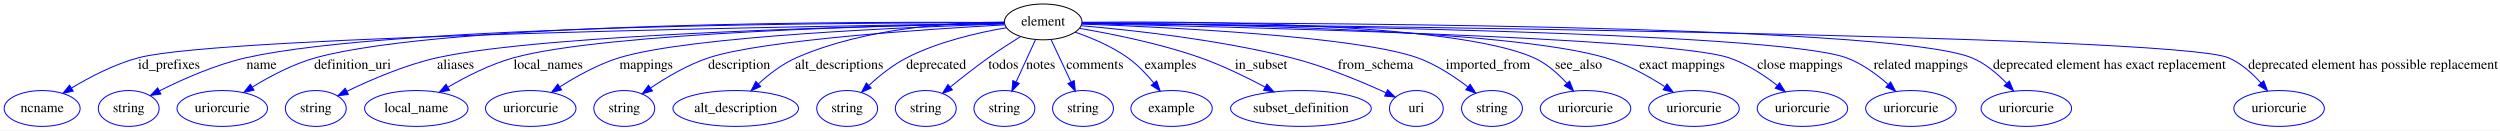
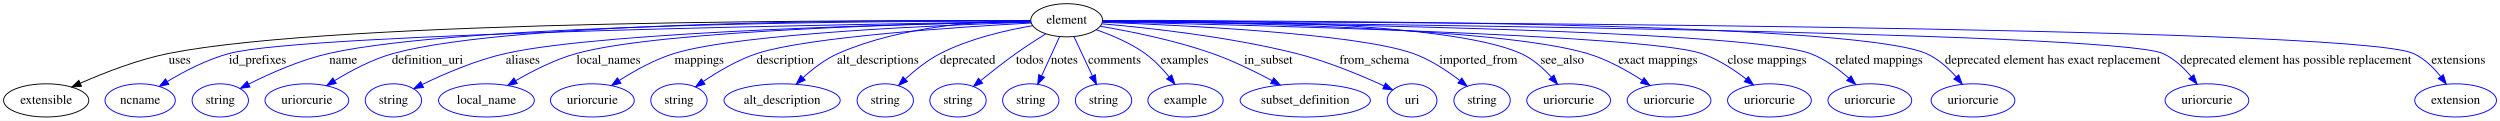
- <svg xmlns="http://www.w3.org/2000/svg" width="2512pt" height="131pt" viewBox="0.00 0.00 2512.35 131.00">
+ <svg xmlns="http://www.w3.org/2000/svg" width="2714pt" height="131pt" viewBox="0.00 0.00 2714.34 131.00">
  <g id="graph0" class="graph" transform="scale(1 1) rotate(0) translate(4 127)">
-     <polygon fill="white" stroke="transparent" points="-4,4 -4,-127 2508.35,-127 2508.35,4 -4,4" />
+     <polygon fill="white" stroke="transparent" points="-4,4 -4,-127 2710.34,-127 2710.34,4 -4,4" />
    <g id="node1" class="node">
-       <ellipse fill="none" stroke="black" cx="1044.35" cy="-105" rx="38.99" ry="18" />
-       <text text-anchor="middle" x="1044.35" y="-101.3" font-family="Times,serif" font-size="14.00">element</text>
+       <ellipse fill="none" stroke="black" cx="1154.15" cy="-105" rx="38.99" ry="18" />
+       <text text-anchor="middle" x="1154.15" y="-101.3" font-family="Times,serif" font-size="14.00">element</text>
    </g>
    <g id="node2" class="node">
-       <ellipse fill="none" stroke="blue" cx="38.35" cy="-18" rx="38.19" ry="18" />
-       <text text-anchor="middle" x="38.35" y="-14.3" font-family="Times,serif" font-size="14.00">ncname</text>
+       <ellipse fill="none" stroke="black" cx="46.15" cy="-18" rx="46.29" ry="18" />
+       <text text-anchor="middle" x="46.15" y="-14.3" font-family="Times,serif" font-size="14.00">extensible</text>
    </g>
    <g id="edge1" class="edge">
-       <path fill="none" stroke="blue" d="M1005.27,-103.5C842.14,-101.25 220.16,-91.31 135.35,-69 111.26,-62.66 86.32,-49.65 67.77,-38.48" />
-       <polygon fill="blue" stroke="blue" points="69.55,-35.47 59.2,-33.19 65.87,-41.42 69.55,-35.47" />
-       <text text-anchor="middle" x="165.85" y="-57.8" font-family="Times,serif" font-size="14.00">id_prefixes</text>
+       <path fill="none" stroke="black" d="M1115.02,-104.28C956.62,-105.14 362.77,-105.79 179.15,-69 145.54,-62.27 109.24,-48.11 83.06,-36.58" />
+       <polygon fill="black" stroke="black" points="84.46,-33.37 73.9,-32.47 81.59,-39.76 84.46,-33.37" />
+       <text text-anchor="middle" x="191.15" y="-57.8" font-family="Times,serif" font-size="14.00">uses</text>
    </g>
    <g id="node3" class="node">
-       <ellipse fill="none" stroke="blue" cx="125.35" cy="-18" rx="30.59" ry="18" />
-       <text text-anchor="middle" x="125.35" y="-14.3" font-family="Times,serif" font-size="14.00">string</text>
+       <ellipse fill="none" stroke="blue" cx="148.15" cy="-18" rx="38.19" ry="18" />
+       <text text-anchor="middle" x="148.15" y="-14.3" font-family="Times,serif" font-size="14.00">ncname</text>
    </g>
    <g id="edge2" class="edge">
-       <path fill="none" stroke="blue" d="M1004.98,-104.12C864.86,-104.28 390.84,-102.28 243.35,-69 212.44,-62.03 179.41,-47.34 156.18,-35.68" />
-       <polygon fill="blue" stroke="blue" points="157.67,-32.51 147.17,-31.06 154.47,-38.74 157.67,-32.51" />
-       <text text-anchor="middle" x="258.85" y="-57.8" font-family="Times,serif" font-size="14.00">name</text>
+       <path fill="none" stroke="blue" d="M1115.06,-103.5C951.94,-101.25 329.96,-91.31 245.15,-69 221.05,-62.66 196.12,-49.65 177.57,-38.48" />
+       <polygon fill="blue" stroke="blue" points="179.35,-35.47 169,-33.19 175.67,-41.42 179.35,-35.47" />
+       <text text-anchor="middle" x="275.65" y="-57.8" font-family="Times,serif" font-size="14.00">id_prefixes</text>
    </g>
    <g id="node4" class="node">
-       <ellipse fill="none" stroke="blue" cx="219.35" cy="-18" rx="45.49" ry="18" />
-       <text text-anchor="middle" x="219.35" y="-14.3" font-family="Times,serif" font-size="14.00">uriorcurie</text>
+       <ellipse fill="none" stroke="blue" cx="235.15" cy="-18" rx="30.59" ry="18" />
+       <text text-anchor="middle" x="235.15" y="-14.3" font-family="Times,serif" font-size="14.00">string</text>
    </g>
    <g id="edge3" class="edge">
-       <path fill="none" stroke="blue" d="M1005.16,-104.37C873.12,-105.29 445.35,-105.3 313.35,-69 290.73,-62.78 267.44,-50.44 249.7,-39.58" />
-       <polygon fill="blue" stroke="blue" points="251.29,-36.45 240.97,-34.08 247.56,-42.37 251.29,-36.45" />
-       <text text-anchor="middle" x="350.35" y="-57.8" font-family="Times,serif" font-size="14.00">definition_uri</text>
+       <path fill="none" stroke="blue" d="M1114.78,-104.12C974.66,-104.28 500.64,-102.28 353.15,-69 322.24,-62.03 289.21,-47.34 265.98,-35.68" />
+       <polygon fill="blue" stroke="blue" points="267.47,-32.51 256.97,-31.06 264.27,-38.74 267.47,-32.51" />
+       <text text-anchor="middle" x="368.65" y="-57.8" font-family="Times,serif" font-size="14.00">name</text>
    </g>
    <g id="node5" class="node">
-       <ellipse fill="none" stroke="blue" cx="313.35" cy="-18" rx="30.59" ry="18" />
-       <text text-anchor="middle" x="313.35" y="-14.3" font-family="Times,serif" font-size="14.00">string</text>
+       <ellipse fill="none" stroke="blue" cx="329.15" cy="-18" rx="45.49" ry="18" />
+       <text text-anchor="middle" x="329.15" y="-14.3" font-family="Times,serif" font-size="14.00">uriorcurie</text>
    </g>
    <g id="edge4" class="edge">
-       <path fill="none" stroke="blue" d="M1005.45,-103.41C889.02,-101.39 544.64,-93.44 435.35,-69 403.2,-61.81 368.65,-46.91 344.55,-35.23" />
-       <polygon fill="blue" stroke="blue" points="346.05,-32.07 335.53,-30.78 342.95,-38.35 346.05,-32.07" />
-       <text text-anchor="middle" x="453.85" y="-57.8" font-family="Times,serif" font-size="14.00">aliases</text>
+       <path fill="none" stroke="blue" d="M1114.96,-104.37C982.91,-105.29 555.15,-105.3 423.15,-69 400.53,-62.78 377.24,-50.44 359.5,-39.58" />
+       <polygon fill="blue" stroke="blue" points="361.09,-36.45 350.77,-34.08 357.36,-42.37 361.09,-36.45" />
+       <text text-anchor="middle" x="460.15" y="-57.8" font-family="Times,serif" font-size="14.00">definition_uri</text>
    </g>
    <g id="node6" class="node">
-       <ellipse fill="none" stroke="blue" cx="414.35" cy="-18" rx="51.99" ry="18" />
-       <text text-anchor="middle" x="414.35" y="-14.3" font-family="Times,serif" font-size="14.00">local_name</text>
+       <ellipse fill="none" stroke="blue" cx="423.15" cy="-18" rx="30.59" ry="18" />
+       <text text-anchor="middle" x="423.15" y="-14.3" font-family="Times,serif" font-size="14.00">string</text>
    </g>
    <g id="edge5" class="edge">
-       <path fill="none" stroke="blue" d="M1005.42,-103.47C899.06,-101.71 605.27,-94.59 512.35,-69 488.93,-62.55 464.59,-50.17 446.02,-39.34" />
-       <polygon fill="blue" stroke="blue" points="447.78,-36.31 437.4,-34.18 444.19,-42.32 447.78,-36.31" />
-       <text text-anchor="middle" x="546.85" y="-57.8" font-family="Times,serif" font-size="14.00">local_names</text>
+       <path fill="none" stroke="blue" d="M1115.25,-103.41C998.82,-101.39 654.44,-93.44 545.15,-69 513,-61.81 478.45,-46.91 454.35,-35.23" />
+       <polygon fill="blue" stroke="blue" points="455.85,-32.07 445.33,-30.78 452.75,-38.35 455.85,-32.07" />
+       <text text-anchor="middle" x="563.65" y="-57.8" font-family="Times,serif" font-size="14.00">aliases</text>
    </g>
    <g id="node7" class="node">
-       <ellipse fill="none" stroke="blue" cx="529.35" cy="-18" rx="45.49" ry="18" />
-       <text text-anchor="middle" x="529.35" y="-14.3" font-family="Times,serif" font-size="14.00">uriorcurie</text>
+       <ellipse fill="none" stroke="blue" cx="524.15" cy="-18" rx="51.99" ry="18" />
+       <text text-anchor="middle" x="524.15" y="-14.3" font-family="Times,serif" font-size="14.00">local_name</text>
    </g>
    <g id="edge6" class="edge">
-       <path fill="none" stroke="blue" d="M1005.38,-102.92C914.37,-100.07 690.11,-90.96 618.35,-69 597.18,-62.52 575.49,-50.47 558.82,-39.82" />
-       <polygon fill="blue" stroke="blue" points="560.39,-36.66 550.11,-34.09 556.54,-42.51 560.39,-36.66" />
-       <text text-anchor="middle" x="645.35" y="-57.8" font-family="Times,serif" font-size="14.00">mappings</text>
+       <path fill="none" stroke="blue" d="M1115.22,-103.47C1008.86,-101.71 715.07,-94.59 622.15,-69 598.72,-62.55 574.39,-50.17 555.82,-39.34" />
+       <polygon fill="blue" stroke="blue" points="557.58,-36.31 547.2,-34.18 553.99,-42.32 557.58,-36.31" />
+       <text text-anchor="middle" x="656.65" y="-57.8" font-family="Times,serif" font-size="14.00">local_names</text>
    </g>
    <g id="node8" class="node">
-       <ellipse fill="none" stroke="blue" cx="623.35" cy="-18" rx="30.59" ry="18" />
-       <text text-anchor="middle" x="623.35" y="-14.3" font-family="Times,serif" font-size="14.00">string</text>
+       <ellipse fill="none" stroke="blue" cx="639.15" cy="-18" rx="45.49" ry="18" />
+       <text text-anchor="middle" x="639.15" y="-14.3" font-family="Times,serif" font-size="14.00">uriorcurie</text>
    </g>
    <g id="edge7" class="edge">
-       <path fill="none" stroke="blue" d="M1005.75,-102.04C929.61,-97.85 762.74,-86.89 708.35,-69 687.35,-62.09 665.92,-49.44 649.82,-38.59" />
-       <polygon fill="blue" stroke="blue" points="651.68,-35.62 641.47,-32.79 647.69,-41.37 651.68,-35.62" />
-       <text text-anchor="middle" x="738.85" y="-57.8" font-family="Times,serif" font-size="14.00">description</text>
+       <path fill="none" stroke="blue" d="M1115.18,-102.92C1024.17,-100.07 799.9,-90.96 728.15,-69 706.98,-62.52 685.29,-50.47 668.62,-39.82" />
+       <polygon fill="blue" stroke="blue" points="670.19,-36.66 659.91,-34.09 666.34,-42.51 670.19,-36.66" />
+       <text text-anchor="middle" x="755.15" y="-57.8" font-family="Times,serif" font-size="14.00">mappings</text>
    </g>
    <g id="node9" class="node">
-       <ellipse fill="none" stroke="blue" cx="735.35" cy="-18" rx="63.09" ry="18" />
-       <text text-anchor="middle" x="735.35" y="-14.3" font-family="Times,serif" font-size="14.00">alt_description</text>
+       <ellipse fill="none" stroke="blue" cx="733.15" cy="-18" rx="30.59" ry="18" />
+       <text text-anchor="middle" x="733.15" y="-14.3" font-family="Times,serif" font-size="14.00">string</text>
    </g>
    <g id="edge8" class="edge">
-       <path fill="none" stroke="blue" d="M1005.2,-104.88C954.79,-104.61 865.43,-99.31 796.35,-69 782.22,-62.8 768.71,-52.38 758.02,-42.64" />
-       <polygon fill="blue" stroke="blue" points="760.42,-40.1 750.76,-35.75 755.6,-45.17 760.42,-40.1" />
-       <text text-anchor="middle" x="839.35" y="-57.8" font-family="Times,serif" font-size="14.00">alt_descriptions</text>
+       <path fill="none" stroke="blue" d="M1115.55,-102.04C1039.41,-97.85 872.54,-86.89 818.15,-69 797.15,-62.09 775.72,-49.44 759.62,-38.59" />
+       <polygon fill="blue" stroke="blue" points="761.48,-35.62 751.27,-32.79 757.49,-41.37 761.48,-35.62" />
+       <text text-anchor="middle" x="848.65" y="-57.8" font-family="Times,serif" font-size="14.00">description</text>
    </g>
    <g id="node10" class="node">
-       <ellipse fill="none" stroke="blue" cx="847.35" cy="-18" rx="30.59" ry="18" />
-       <text text-anchor="middle" x="847.35" y="-14.3" font-family="Times,serif" font-size="14.00">string</text>
+       <ellipse fill="none" stroke="blue" cx="845.15" cy="-18" rx="63.09" ry="18" />
+       <text text-anchor="middle" x="845.15" y="-14.3" font-family="Times,serif" font-size="14.00">alt_description</text>
    </g>
    <g id="edge9" class="edge">
-       <path fill="none" stroke="blue" d="M1007.29,-99.1C978.79,-94.28 939.04,-85.2 907.35,-69 893.49,-61.92 880,-51.14 869.33,-41.4" />
-       <polygon fill="blue" stroke="blue" points="871.43,-38.57 861.77,-34.23 866.62,-43.65 871.43,-38.57" />
-       <text text-anchor="middle" x="936.85" y="-57.8" font-family="Times,serif" font-size="14.00">deprecated</text>
+       <path fill="none" stroke="blue" d="M1115,-104.88C1064.59,-104.61 975.23,-99.31 906.15,-69 892.02,-62.8 878.51,-52.38 867.82,-42.64" />
+       <polygon fill="blue" stroke="blue" points="870.22,-40.1 860.56,-35.75 865.4,-45.17 870.22,-40.1" />
+       <text text-anchor="middle" x="949.15" y="-57.8" font-family="Times,serif" font-size="14.00">alt_descriptions</text>
    </g>
    <g id="node11" class="node">
-       <ellipse fill="none" stroke="blue" cx="926.35" cy="-18" rx="30.59" ry="18" />
-       <text text-anchor="middle" x="926.35" y="-14.3" font-family="Times,serif" font-size="14.00">string</text>
+       <ellipse fill="none" stroke="blue" cx="957.15" cy="-18" rx="30.59" ry="18" />
+       <text text-anchor="middle" x="957.15" y="-14.3" font-family="Times,serif" font-size="14.00">string</text>
    </g>
    <g id="edge10" class="edge">
-       <path fill="none" stroke="blue" d="M1021.52,-90.22C1011.49,-83.97 999.67,-76.35 989.35,-69 976.35,-59.74 962.4,-48.79 950.95,-39.5" />
-       <polygon fill="blue" stroke="blue" points="953.05,-36.69 943.09,-33.07 948.61,-42.11 953.05,-36.69" />
-       <text text-anchor="middle" x="1004.35" y="-57.8" font-family="Times,serif" font-size="14.00">todos</text>
+       <path fill="none" stroke="blue" d="M1117.09,-99.1C1088.58,-94.28 1048.84,-85.2 1017.15,-69 1003.29,-61.92 989.8,-51.14 979.13,-41.4" />
+       <polygon fill="blue" stroke="blue" points="981.23,-38.57 971.57,-34.23 976.42,-43.65 981.23,-38.57" />
+       <text text-anchor="middle" x="1046.65" y="-57.8" font-family="Times,serif" font-size="14.00">deprecated</text>
    </g>
    <g id="node12" class="node">
-       <ellipse fill="none" stroke="blue" cx="1005.35" cy="-18" rx="30.59" ry="18" />
-       <text text-anchor="middle" x="1005.35" y="-14.3" font-family="Times,serif" font-size="14.00">string</text>
+       <ellipse fill="none" stroke="blue" cx="1036.15" cy="-18" rx="30.59" ry="18" />
+       <text text-anchor="middle" x="1036.15" y="-14.3" font-family="Times,serif" font-size="14.00">string</text>
    </g>
    <g id="edge11" class="edge">
-       <path fill="none" stroke="blue" d="M1036.64,-87.21C1031.1,-75.14 1023.53,-58.64 1017.23,-44.89" />
-       <polygon fill="blue" stroke="blue" points="1020.25,-43.1 1012.9,-35.47 1013.89,-46.02 1020.25,-43.1" />
-       <text text-anchor="middle" x="1041.85" y="-57.8" font-family="Times,serif" font-size="14.00">notes</text>
+       <path fill="none" stroke="blue" d="M1131.32,-90.22C1121.29,-83.97 1109.47,-76.35 1099.15,-69 1086.15,-59.74 1072.2,-48.79 1060.74,-39.5" />
+       <polygon fill="blue" stroke="blue" points="1062.85,-36.69 1052.89,-33.07 1058.41,-42.11 1062.85,-36.69" />
+       <text text-anchor="middle" x="1114.15" y="-57.8" font-family="Times,serif" font-size="14.00">todos</text>
    </g>
    <g id="node13" class="node">
-       <ellipse fill="none" stroke="blue" cx="1084.35" cy="-18" rx="30.59" ry="18" />
-       <text text-anchor="middle" x="1084.35" y="-14.3" font-family="Times,serif" font-size="14.00">string</text>
+       <ellipse fill="none" stroke="blue" cx="1115.15" cy="-18" rx="30.59" ry="18" />
+       <text text-anchor="middle" x="1115.15" y="-14.3" font-family="Times,serif" font-size="14.00">string</text>
    </g>
    <g id="edge12" class="edge">
-       <path fill="none" stroke="blue" d="M1052.25,-87.21C1057.93,-75.14 1065.69,-58.64 1072.16,-44.89" />
-       <polygon fill="blue" stroke="blue" points="1075.51,-46.01 1076.6,-35.47 1069.17,-43.03 1075.51,-46.01" />
-       <text text-anchor="middle" x="1096.35" y="-57.8" font-family="Times,serif" font-size="14.00">comments</text>
+       <path fill="none" stroke="blue" d="M1146.44,-87.21C1140.9,-75.14 1133.33,-58.64 1127.03,-44.89" />
+       <polygon fill="blue" stroke="blue" points="1130.05,-43.1 1122.7,-35.47 1123.69,-46.02 1130.05,-43.1" />
+       <text text-anchor="middle" x="1151.65" y="-57.8" font-family="Times,serif" font-size="14.00">notes</text>
    </g>
    <g id="node14" class="node">
-       <ellipse fill="none" stroke="blue" cx="1173.35" cy="-18" rx="40.89" ry="18" />
-       <text text-anchor="middle" x="1173.35" y="-14.3" font-family="Times,serif" font-size="14.00">example</text>
+       <ellipse fill="none" stroke="blue" cx="1194.15" cy="-18" rx="30.59" ry="18" />
+       <text text-anchor="middle" x="1194.15" y="-14.3" font-family="Times,serif" font-size="14.00">string</text>
    </g>
    <g id="edge13" class="edge">
-       <path fill="none" stroke="blue" d="M1076.4,-94.71C1093.12,-88.93 1113.37,-80.4 1129.35,-69 1139.15,-62.01 1148.25,-52.43 1155.61,-43.53" />
-       <polygon fill="blue" stroke="blue" points="1158.39,-45.65 1161.84,-35.64 1152.9,-41.31 1158.39,-45.65" />
-       <text text-anchor="middle" x="1172.35" y="-57.8" font-family="Times,serif" font-size="14.00">examples</text>
+       <path fill="none" stroke="blue" d="M1162.05,-87.21C1167.73,-75.14 1175.49,-58.64 1181.96,-44.89" />
+       <polygon fill="blue" stroke="blue" points="1185.3,-46.01 1186.4,-35.47 1178.97,-43.03 1185.3,-46.01" />
+       <text text-anchor="middle" x="1206.15" y="-57.8" font-family="Times,serif" font-size="14.00">comments</text>
    </g>
    <g id="node15" class="node">
-       <ellipse fill="none" stroke="blue" cx="1303.35" cy="-18" rx="70.69" ry="18" />
-       <text text-anchor="middle" x="1303.35" y="-14.3" font-family="Times,serif" font-size="14.00">subset_definition</text>
+       <ellipse fill="none" stroke="blue" cx="1283.15" cy="-18" rx="40.89" ry="18" />
+       <text text-anchor="middle" x="1283.15" y="-14.3" font-family="Times,serif" font-size="14.00">example</text>
    </g>
    <g id="edge14" class="edge">
-       <path fill="none" stroke="blue" d="M1080.81,-98.5C1113.29,-93 1161.8,-83.29 1202.35,-69 1224.71,-61.12 1248.53,-49.5 1267.42,-39.44" />
-       <polygon fill="blue" stroke="blue" points="1269.14,-42.49 1276.27,-34.65 1265.8,-36.33 1269.14,-42.49" />
-       <text text-anchor="middle" x="1263.35" y="-57.8" font-family="Times,serif" font-size="14.00">in_subset</text>
+       <path fill="none" stroke="blue" d="M1186.2,-94.71C1202.92,-88.93 1223.17,-80.4 1239.15,-69 1248.95,-62.01 1258.05,-52.43 1265.41,-43.53" />
+       <polygon fill="blue" stroke="blue" points="1268.19,-45.65 1271.64,-35.64 1262.7,-41.31 1268.19,-45.65" />
+       <text text-anchor="middle" x="1282.15" y="-57.8" font-family="Times,serif" font-size="14.00">examples</text>
    </g>
    <g id="node16" class="node">
-       <ellipse fill="none" stroke="blue" cx="1419.35" cy="-18" rx="27" ry="18" />
-       <text text-anchor="middle" x="1419.35" y="-14.3" font-family="Times,serif" font-size="14.00">uri</text>
+       <ellipse fill="none" stroke="blue" cx="1413.15" cy="-18" rx="70.69" ry="18" />
+       <text text-anchor="middle" x="1413.15" y="-14.3" font-family="Times,serif" font-size="14.00">subset_definition</text>
    </g>
    <g id="edge15" class="edge">
-       <path fill="none" stroke="blue" d="M1082.8,-101.14C1132.13,-96.89 1220.09,-87.36 1293.35,-69 1327,-60.57 1363.68,-45.26 1388.74,-33.8" />
-       <polygon fill="blue" stroke="blue" points="1390.48,-36.85 1398.07,-29.46 1387.53,-30.5 1390.48,-36.85" />
-       <text text-anchor="middle" x="1378.35" y="-57.8" font-family="Times,serif" font-size="14.00">from_schema</text>
+       <path fill="none" stroke="blue" d="M1190.61,-98.5C1223.09,-93 1271.6,-83.29 1312.15,-69 1334.51,-61.12 1358.33,-49.5 1377.22,-39.44" />
+       <polygon fill="blue" stroke="blue" points="1378.94,-42.49 1386.06,-34.65 1375.6,-36.33 1378.94,-42.49" />
+       <text text-anchor="middle" x="1373.15" y="-57.8" font-family="Times,serif" font-size="14.00">in_subset</text>
    </g>
    <g id="node17" class="node">
-       <ellipse fill="none" stroke="blue" cx="1495.35" cy="-18" rx="30.59" ry="18" />
-       <text text-anchor="middle" x="1495.35" y="-14.3" font-family="Times,serif" font-size="14.00">string</text>
+       <ellipse fill="none" stroke="blue" cx="1529.15" cy="-18" rx="27" ry="18" />
+       <text text-anchor="middle" x="1529.15" y="-14.3" font-family="Times,serif" font-size="14.00">uri</text>
    </g>
    <g id="edge16" class="edge">
-       <path fill="none" stroke="blue" d="M1083.14,-102.8C1166.25,-99.83 1358.93,-90.75 1420.35,-69 1438.79,-62.47 1457.11,-50.39 1471.03,-39.74" />
-       <polygon fill="blue" stroke="blue" points="1473.42,-42.31 1479.09,-33.35 1469.07,-36.82 1473.42,-42.31" />
-       <text text-anchor="middle" x="1491.35" y="-57.8" font-family="Times,serif" font-size="14.00">imported_from</text>
+       <path fill="none" stroke="blue" d="M1192.59,-101.14C1241.93,-96.89 1329.89,-87.36 1403.15,-69 1436.8,-60.57 1473.48,-45.26 1498.54,-33.8" />
+       <polygon fill="blue" stroke="blue" points="1500.28,-36.85 1507.87,-29.46 1497.33,-30.5 1500.28,-36.85" />
+       <text text-anchor="middle" x="1488.15" y="-57.8" font-family="Times,serif" font-size="14.00">from_schema</text>
    </g>
    <g id="node18" class="node">
-       <ellipse fill="none" stroke="blue" cx="1589.35" cy="-18" rx="45.49" ry="18" />
-       <text text-anchor="middle" x="1589.35" y="-14.3" font-family="Times,serif" font-size="14.00">uriorcurie</text>
+       <ellipse fill="none" stroke="blue" cx="1605.15" cy="-18" rx="30.59" ry="18" />
+       <text text-anchor="middle" x="1605.15" y="-14.3" font-family="Times,serif" font-size="14.00">string</text>
    </g>
    <g id="edge17" class="edge">
-       <path fill="none" stroke="blue" d="M1083.43,-104.62C1185.26,-105.69 1456.39,-104.99 1537.35,-69 1550.17,-63.3 1561.73,-53.01 1570.67,-43.24" />
-       <polygon fill="blue" stroke="blue" points="1573.37,-45.47 1577.26,-35.62 1568.08,-40.9 1573.37,-45.47" />
-       <text text-anchor="middle" x="1582.35" y="-57.8" font-family="Times,serif" font-size="14.00">see_also</text>
+       <path fill="none" stroke="blue" d="M1192.93,-102.8C1276.05,-99.83 1468.73,-90.75 1530.15,-69 1548.59,-62.47 1566.91,-50.39 1580.83,-39.74" />
+       <polygon fill="blue" stroke="blue" points="1583.22,-42.31 1588.89,-33.35 1578.87,-36.82 1583.22,-42.31" />
+       <text text-anchor="middle" x="1601.15" y="-57.8" font-family="Times,serif" font-size="14.00">imported_from</text>
    </g>
    <g id="node19" class="node">
-       <ellipse fill="none" stroke="blue" cx="1698.35" cy="-18" rx="45.49" ry="18" />
-       <text text-anchor="middle" x="1698.35" y="-14.3" font-family="Times,serif" font-size="14.00">uriorcurie</text>
+       <ellipse fill="none" stroke="blue" cx="1699.15" cy="-18" rx="45.49" ry="18" />
+       <text text-anchor="middle" x="1699.15" y="-14.3" font-family="Times,serif" font-size="14.00">uriorcurie</text>
    </g>
    <g id="edge18" class="edge">
-       <path fill="none" stroke="blue" d="M1083.33,-103.84C1194.34,-103.03 1510.49,-98.16 1609.35,-69 1630.57,-62.74 1652.27,-50.69 1668.92,-39.99" />
-       <polygon fill="blue" stroke="blue" points="1671.22,-42.67 1677.62,-34.23 1667.35,-36.83 1671.22,-42.67" />
-       <text text-anchor="middle" x="1686.35" y="-57.8" font-family="Times,serif" font-size="14.00">exact mappings</text>
+       <path fill="none" stroke="blue" d="M1193.23,-104.62C1295.06,-105.69 1566.19,-104.99 1647.15,-69 1659.97,-63.3 1671.53,-53.01 1680.47,-43.24" />
+       <polygon fill="blue" stroke="blue" points="1683.17,-45.47 1687.06,-35.62 1677.88,-40.9 1683.17,-45.47" />
+       <text text-anchor="middle" x="1692.15" y="-57.8" font-family="Times,serif" font-size="14.00">see_also</text>
    </g>
    <g id="node20" class="node">
-       <ellipse fill="none" stroke="blue" cx="1807.35" cy="-18" rx="45.49" ry="18" />
-       <text text-anchor="middle" x="1807.35" y="-14.3" font-family="Times,serif" font-size="14.00">uriorcurie</text>
+       <ellipse fill="none" stroke="blue" cx="1808.15" cy="-18" rx="45.49" ry="18" />
+       <text text-anchor="middle" x="1808.15" y="-14.3" font-family="Times,serif" font-size="14.00">uriorcurie</text>
    </g>
    <g id="edge19" class="edge">
-       <path fill="none" stroke="blue" d="M1083.63,-103.23C1220.55,-100.4 1671.79,-89.57 1733.35,-69 1751.13,-63.06 1768.62,-51.58 1782.13,-41.11" />
-       <polygon fill="blue" stroke="blue" points="1784.39,-43.78 1789.99,-34.79 1780.01,-38.33 1784.39,-43.78" />
-       <text text-anchor="middle" x="1804.85" y="-57.8" font-family="Times,serif" font-size="14.00">close mappings</text>
+       <path fill="none" stroke="blue" d="M1193.13,-103.84C1304.13,-103.03 1620.29,-98.16 1719.15,-69 1740.37,-62.74 1762.07,-50.69 1778.72,-39.99" />
+       <polygon fill="blue" stroke="blue" points="1781.02,-42.67 1787.42,-34.23 1777.15,-36.83 1781.02,-42.67" />
+       <text text-anchor="middle" x="1796.15" y="-57.8" font-family="Times,serif" font-size="14.00">exact mappings</text>
    </g>
    <g id="node21" class="node">
-       <ellipse fill="none" stroke="blue" cx="1916.35" cy="-18" rx="45.49" ry="18" />
-       <text text-anchor="middle" x="1916.35" y="-14.3" font-family="Times,serif" font-size="14.00">uriorcurie</text>
+       <ellipse fill="none" stroke="blue" cx="1917.15" cy="-18" rx="45.49" ry="18" />
+       <text text-anchor="middle" x="1917.15" y="-14.3" font-family="Times,serif" font-size="14.00">uriorcurie</text>
    </g>
    <g id="edge20" class="edge">
-       <path fill="none" stroke="blue" d="M1083.44,-103.69C1234.98,-102.28 1778.88,-95.41 1851.35,-69 1867,-63.3 1881.92,-52.36 1893.51,-42.17" />
-       <polygon fill="blue" stroke="blue" points="1895.98,-44.65 1900.97,-35.31 1891.24,-39.5 1895.98,-44.65" />
-       <text text-anchor="middle" x="1926.35" y="-57.8" font-family="Times,serif" font-size="14.00">related mappings</text>
+       <path fill="none" stroke="blue" d="M1193.43,-103.23C1330.35,-100.4 1781.59,-89.57 1843.15,-69 1860.93,-63.06 1878.42,-51.58 1891.93,-41.11" />
+       <polygon fill="blue" stroke="blue" points="1894.19,-43.78 1899.79,-34.79 1889.81,-38.33 1894.19,-43.78" />
+       <text text-anchor="middle" x="1914.65" y="-57.8" font-family="Times,serif" font-size="14.00">close mappings</text>
    </g>
    <g id="node22" class="node">
-       <ellipse fill="none" stroke="blue" cx="2032.35" cy="-18" rx="45.49" ry="18" />
-       <text text-anchor="middle" x="2032.35" y="-14.3" font-family="Times,serif" font-size="14.00">uriorcurie</text>
+       <ellipse fill="none" stroke="blue" cx="2026.15" cy="-18" rx="45.49" ry="18" />
+       <text text-anchor="middle" x="2026.15" y="-14.3" font-family="Times,serif" font-size="14.00">uriorcurie</text>
    </g>
    <g id="edge21" class="edge">
-       <path fill="none" stroke="blue" d="M1083.53,-104.11C1249.98,-104.36 1893.83,-103.1 1977.35,-69 1990.73,-63.53 2002.94,-53.27 2012.43,-43.46" />
-       <polygon fill="blue" stroke="blue" points="2015.28,-45.54 2019.43,-35.79 2010.11,-40.82 2015.28,-45.54" />
-       <text text-anchor="middle" x="2115.85" y="-57.8" font-family="Times,serif" font-size="14.00">deprecated element has exact replacement</text>
+       <path fill="none" stroke="blue" d="M1193.23,-103.69C1344.77,-102.28 1888.68,-95.41 1961.15,-69 1976.8,-63.3 1991.72,-52.36 2003.31,-42.17" />
+       <polygon fill="blue" stroke="blue" points="2005.78,-44.65 2010.77,-35.31 2001.04,-39.5 2005.78,-44.65" />
+       <text text-anchor="middle" x="2036.15" y="-57.8" font-family="Times,serif" font-size="14.00">related mappings</text>
    </g>
    <g id="node23" class="node">
-       <ellipse fill="none" stroke="blue" cx="2286.35" cy="-18" rx="45.49" ry="18" />
-       <text text-anchor="middle" x="2286.35" y="-14.3" font-family="Times,serif" font-size="14.00">uriorcurie</text>
+       <ellipse fill="none" stroke="blue" cx="2138.15" cy="-18" rx="45.49" ry="18" />
+       <text text-anchor="middle" x="2138.15" y="-14.3" font-family="Times,serif" font-size="14.00">uriorcurie</text>
    </g>
    <g id="edge22" class="edge">
-       <path fill="none" stroke="blue" d="M1083.33,-103.65C1282.72,-101.77 2181.22,-92.04 2235.35,-69 2248.13,-63.56 2259.49,-53.3 2268.23,-43.49" />
-       <polygon fill="blue" stroke="blue" points="2270.92,-45.73 2274.65,-35.81 2265.55,-41.24 2270.92,-45.73" />
-       <text text-anchor="middle" x="2380.85" y="-57.8" font-family="Times,serif" font-size="14.00">deprecated element has possible replacement</text>
+       <path fill="none" stroke="blue" d="M1193.36,-104.19C1359.95,-104.77 2004.28,-104.67 2087.15,-69 2099.91,-63.51 2111.27,-53.24 2120.01,-43.44" />
+       <polygon fill="blue" stroke="blue" points="2122.69,-45.69 2126.43,-35.77 2117.33,-41.19 2122.69,-45.69" />
+       <text text-anchor="middle" x="2224.65" y="-57.8" font-family="Times,serif" font-size="14.00">deprecated element has exact replacement</text>
+     </g>
+     <g id="node24" class="node">
+       <ellipse fill="none" stroke="blue" cx="2392.15" cy="-18" rx="45.49" ry="18" />
+       <text text-anchor="middle" x="2392.15" y="-14.3" font-family="Times,serif" font-size="14.00">uriorcurie</text>
+     </g>
+     <g id="edge23" class="edge">
+       <path fill="none" stroke="blue" d="M1193.11,-103.68C1392.4,-101.95 2290.42,-92.84 2344.15,-69 2356.35,-63.59 2366.99,-53.47 2375.13,-43.75" />
+       <polygon fill="blue" stroke="blue" points="2377.95,-45.82 2381.36,-35.79 2372.44,-41.51 2377.95,-45.82" />
+       <text text-anchor="middle" x="2488.65" y="-57.8" font-family="Times,serif" font-size="14.00">deprecated element has possible replacement</text>
+     </g>
+     <g id="node25" class="node">
+       <ellipse fill="none" stroke="blue" cx="2662.15" cy="-18" rx="44.39" ry="18" />
+       <text text-anchor="middle" x="2662.15" y="-14.3" font-family="Times,serif" font-size="14.00">extension</text>
+     </g>
+     <g id="edge24" class="edge">
+       <path fill="none" stroke="blue" d="M1193.16,-103.93C1418.85,-103.39 2549.55,-99.18 2616.15,-69 2627.95,-63.65 2638.09,-53.69 2645.82,-44.06" />
+       <polygon fill="blue" stroke="blue" points="2648.81,-45.91 2651.98,-35.8 2643.2,-41.72 2648.81,-45.91" />
+       <text text-anchor="middle" x="2665.15" y="-57.8" font-family="Times,serif" font-size="14.00">extensions</text>
    </g>
  </g>
</svg>
